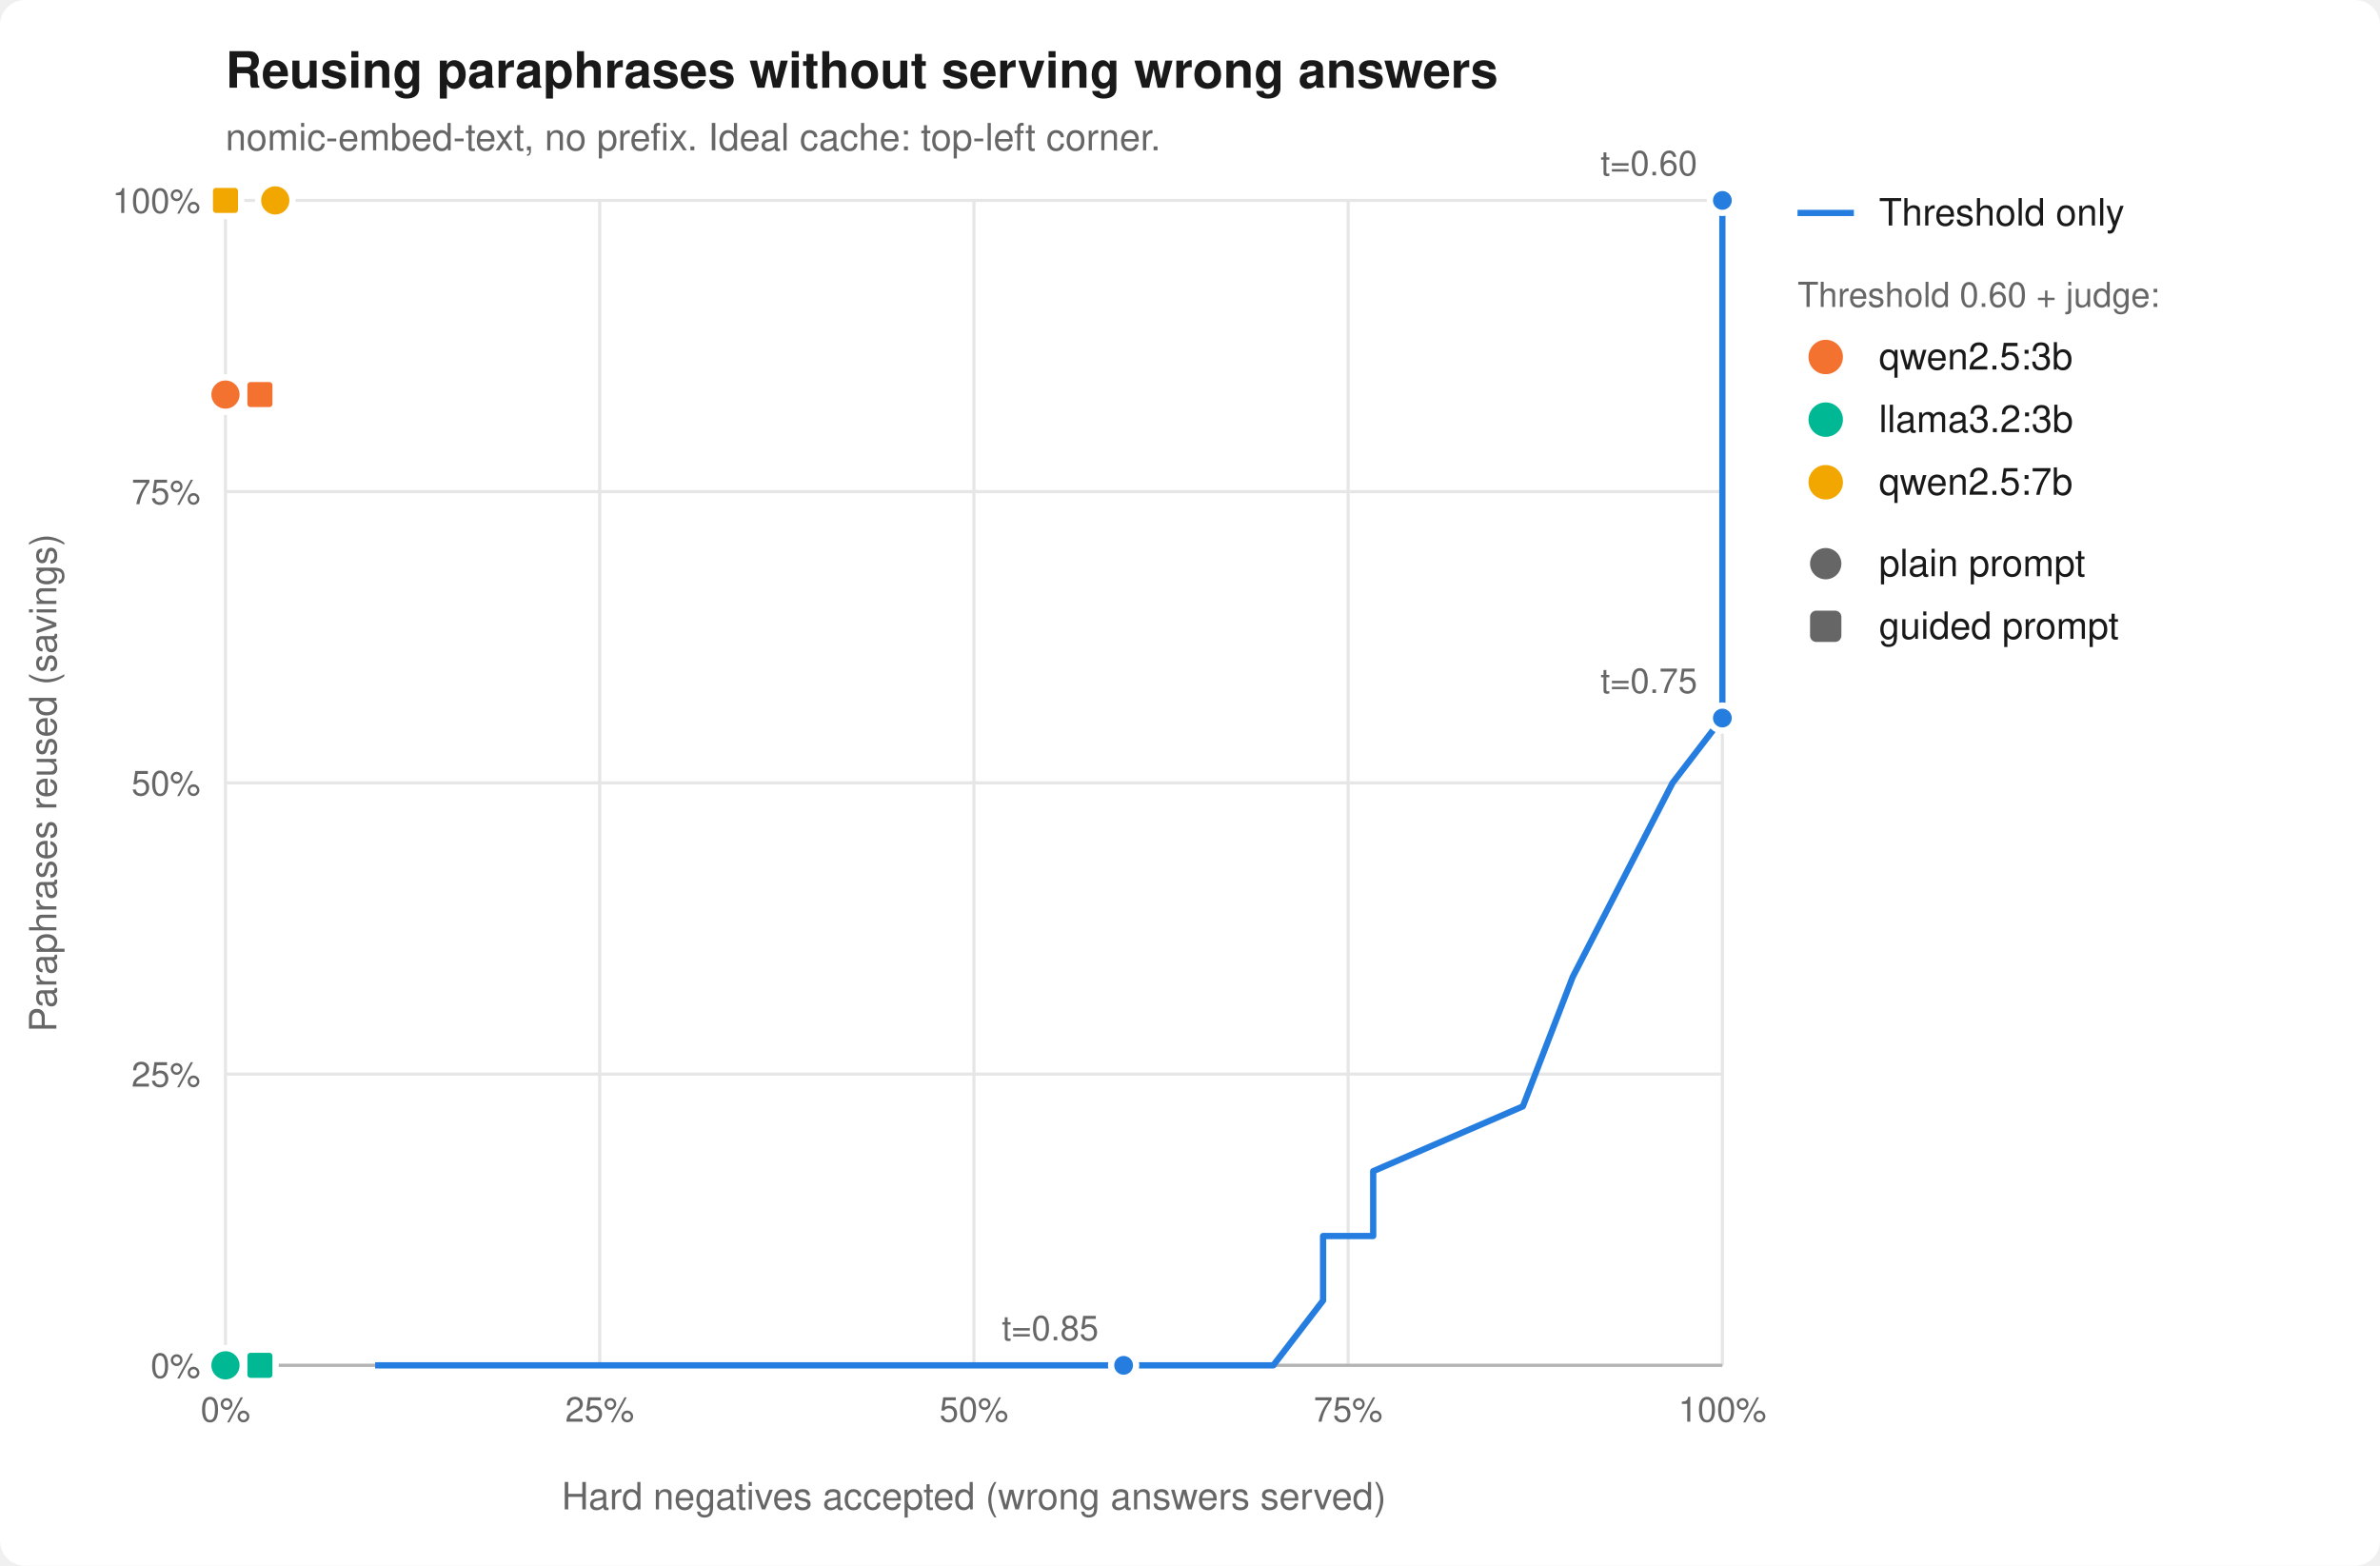
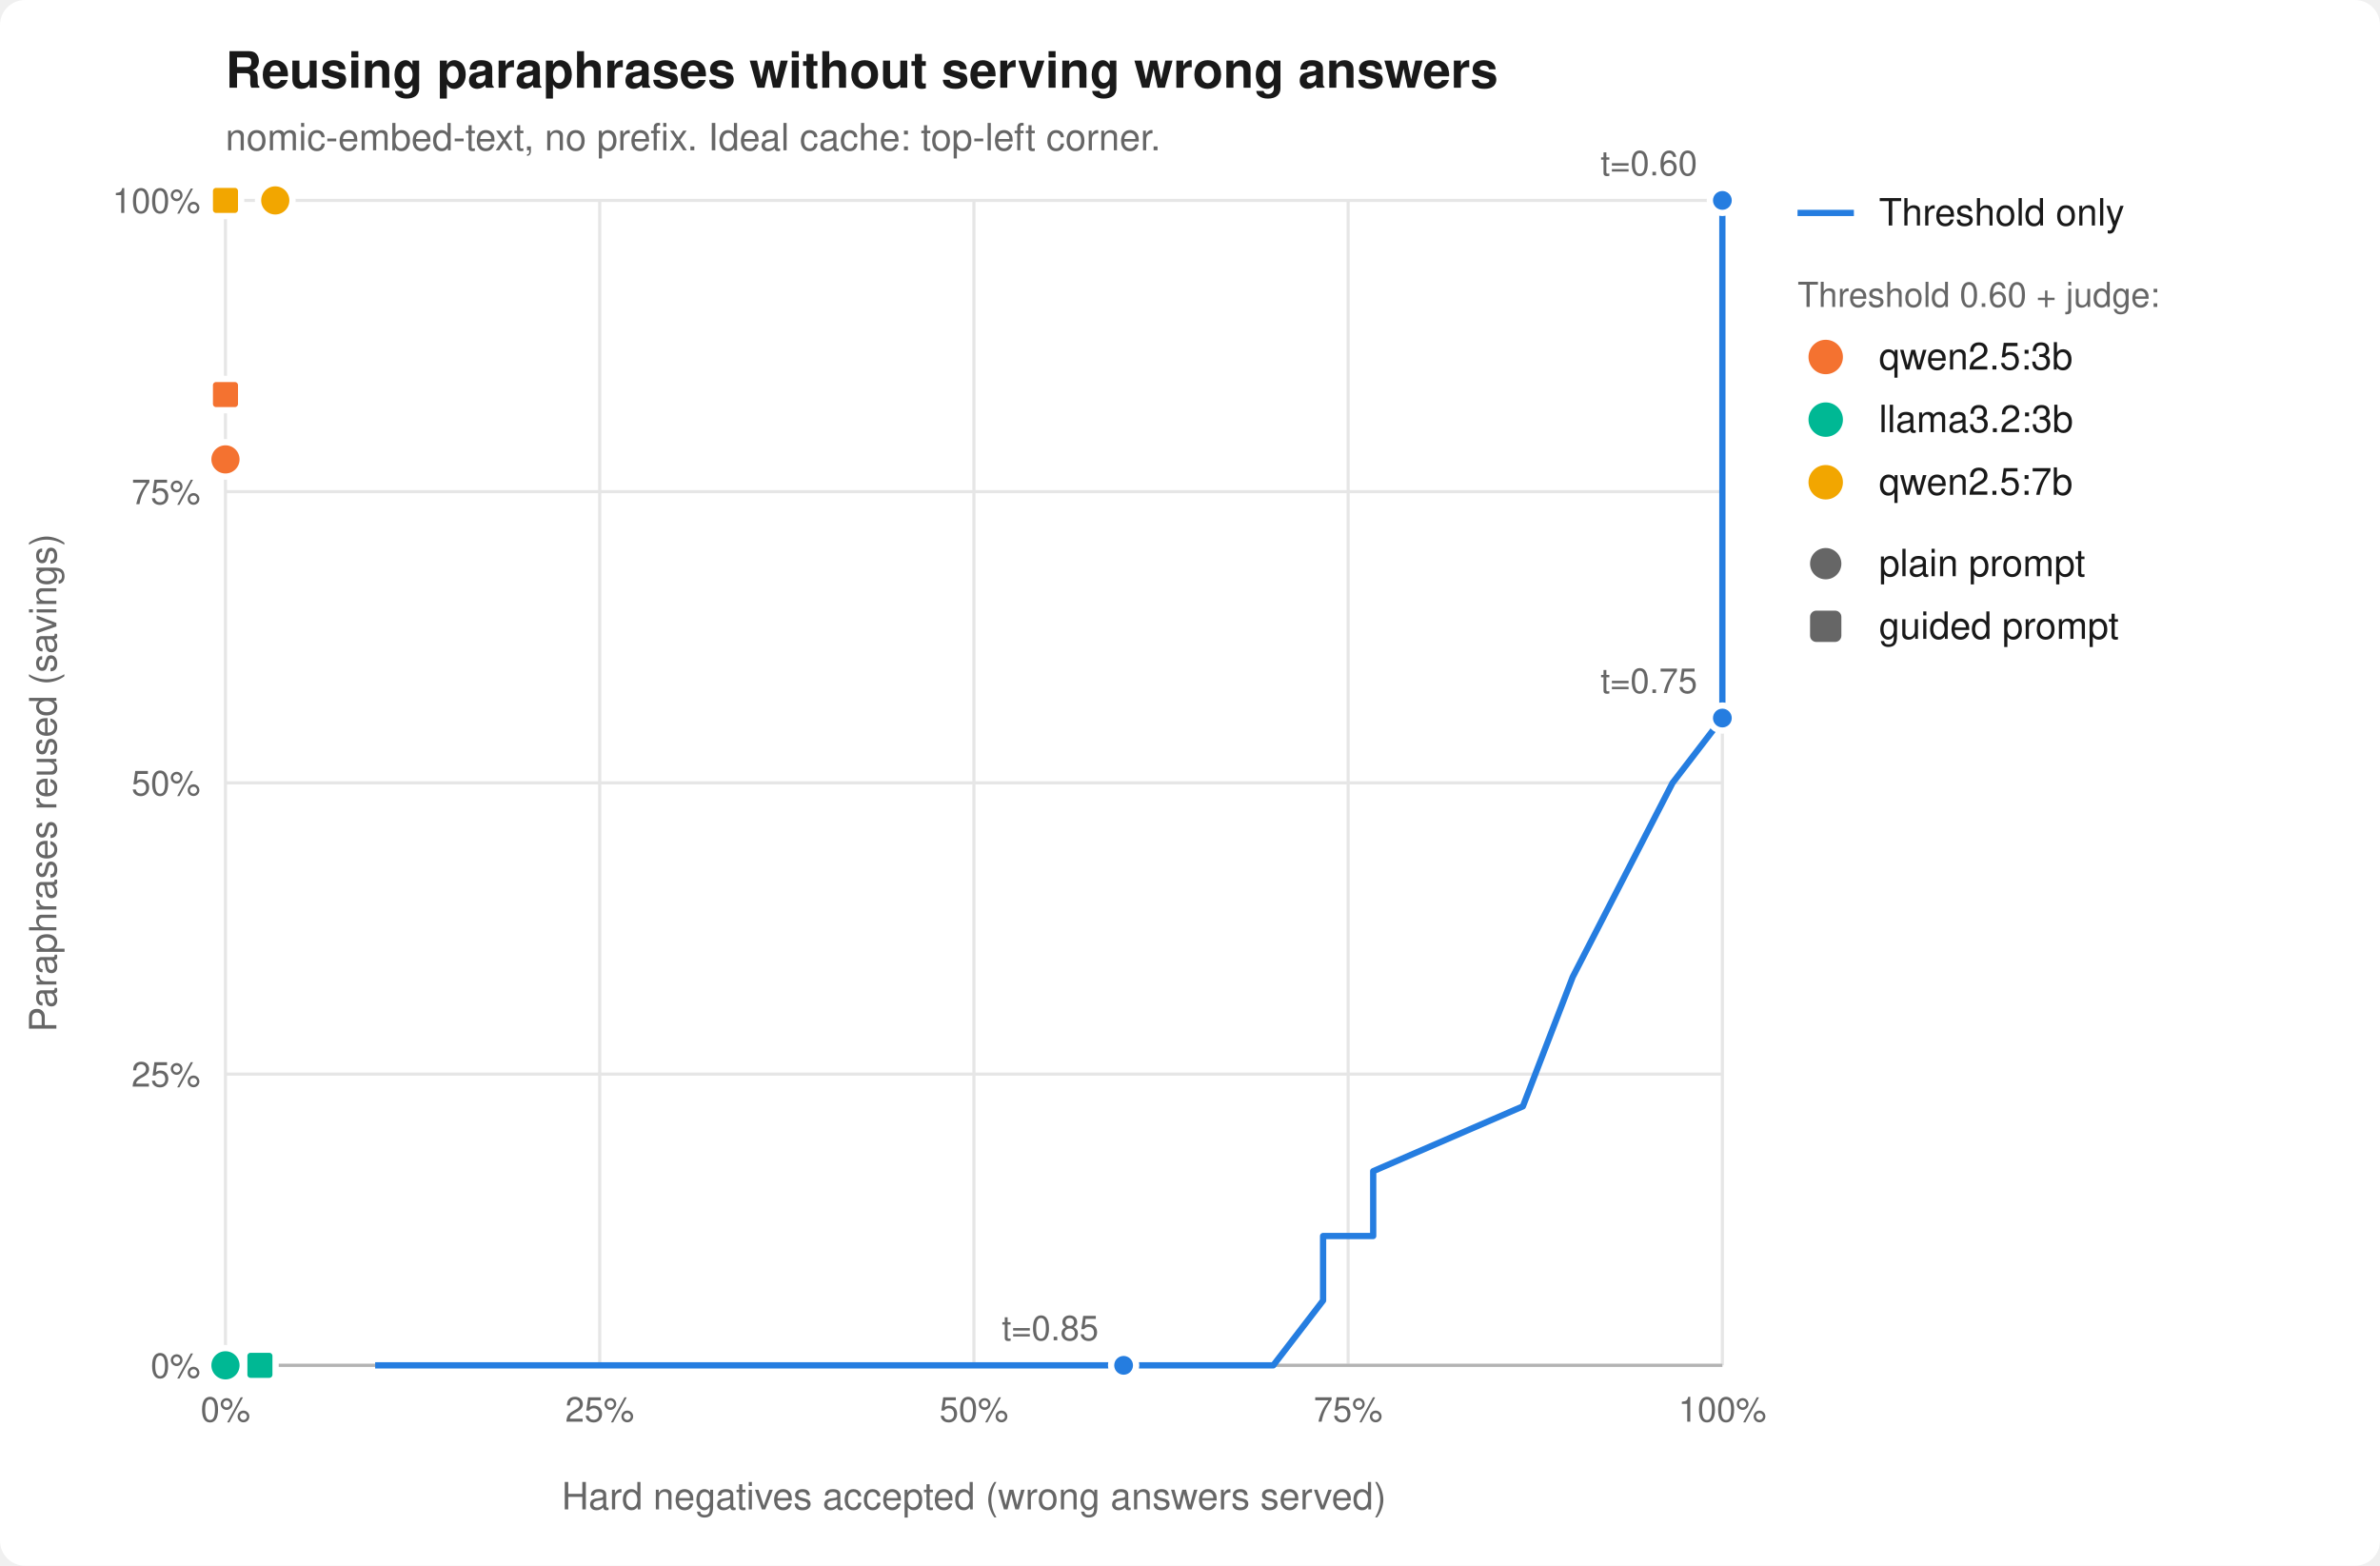
<svg xmlns="http://www.w3.org/2000/svg" viewBox="0 0 760 500" width="760" height="500" role="img" aria-labelledby="t d">
  <style>
  svg { font-family: -apple-system, BlinkMacSystemFont, "Segoe UI", Helvetica, Arial, sans-serif; }
  .surface { fill: #ffffff; } .text { fill: #191919; } .muted { fill: #666666; }
  .grid { stroke: #e6e6e6; stroke-width: 1; } .axis { stroke: #b3b3b3; stroke-width: 1; }
  .l1 { stroke: #257de0; fill: none; } .s1 { fill: #257de0; } .s2 { fill: #f47230; } .s3 { fill: #00b894; } .s4 { fill: #f2a600; }
  .s5 { fill: #ee7fac; } .s6 { fill: #008a17; } .ring { stroke: #ffffff; stroke-width: 2; }
  @media (prefers-color-scheme: dark) {
    .surface { fill: #191919; } .text { fill: #efefef; } .muted { fill: #9c9c9c; }
    .grid { stroke: #333333; } .axis { stroke: #555555; }
    .l1 { stroke: #338ced; } .s1 { fill: #338ced; } .s2 { fill: #e76624; } .s3 { fill: #00a888; } .s4 { fill: #d28e05; }
    .s5 { fill: #e24d8b; } .s6 { fill: #0aac23; } .ring { stroke: #191919; }
  }
</style>
  <rect class="surface" width="760" height="500" rx="8" />
  <text class="text" x="72" y="28" font-size="16" font-weight="600">Reusing paraphrases without serving wrong answers</text>
  <text class="muted" x="72" y="48" font-size="12">nomic-embed-text, no prefix. Ideal cache: top-left corner.</text>
  <line class="grid" x1="72.0" x2="550.0" y1="436.0" y2="436.0" />
  <line class="grid" x1="72.0" x2="72.0" y1="436.0" y2="64.0" />
  <text class="muted" x="64.0" y="440.0" font-size="11" text-anchor="end">0%</text>
  <text class="muted" x="72.0" y="454.0" font-size="11" text-anchor="middle">0%</text>
  <line class="grid" x1="72.0" x2="550.0" y1="343.0" y2="343.0" />
  <line class="grid" x1="191.5" x2="191.5" y1="436.0" y2="64.0" />
  <text class="muted" x="64.0" y="347.0" font-size="11" text-anchor="end">25%</text>
  <text class="muted" x="191.5" y="454.0" font-size="11" text-anchor="middle">25%</text>
  <line class="grid" x1="72.0" x2="550.0" y1="250.0" y2="250.0" />
  <line class="grid" x1="311.0" x2="311.0" y1="436.0" y2="64.0" />
  <text class="muted" x="64.0" y="254.0" font-size="11" text-anchor="end">50%</text>
  <text class="muted" x="311.0" y="454.0" font-size="11" text-anchor="middle">50%</text>
  <line class="grid" x1="72.0" x2="550.0" y1="157.0" y2="157.0" />
  <line class="grid" x1="430.5" x2="430.5" y1="436.0" y2="64.0" />
  <text class="muted" x="64.0" y="161.0" font-size="11" text-anchor="end">75%</text>
  <text class="muted" x="430.5" y="454.0" font-size="11" text-anchor="middle">75%</text>
  <line class="grid" x1="72.0" x2="550.0" y1="64.0" y2="64.0" />
  <line class="grid" x1="550.0" x2="550.0" y1="436.0" y2="64.0" />
  <text class="muted" x="64.0" y="68.0" font-size="11" text-anchor="end">100%</text>
  <text class="muted" x="550.0" y="454.0" font-size="11" text-anchor="middle">100%</text>
  <line class="axis" x1="72.0" x2="550.0" y1="436.0" y2="436.0" />
  <text class="muted" x="311.0" y="482" font-size="12" text-anchor="middle">Hard negatives accepted (wrong answers served)</text>
  <text class="muted" transform="translate(18 250.0) rotate(-90)" font-size="12" text-anchor="middle">Paraphrases reused (savings)</text>
  <polyline class="l1" stroke-width="2" stroke-linejoin="round" points="550.0,64.0 550.0,64.0 550.0,64.0 550.0,64.0 550.0,64.0 550.0,64.0 550.0,64.0 550.0,64.0 550.0,64.0 550.0,64.0 550.0,64.0 550.0,64.0 550.0,84.7 550.0,84.7 550.0,105.3 550.0,105.3 550.0,105.3 550.0,146.7 550.0,146.7 550.0,167.3 550.0,167.3 550.0,188.0 550.0,188.0 550.0,208.7 550.0,208.7 550.0,229.3 534.1,250.0 502.2,312.0 486.3,353.3 438.5,374.0 438.5,394.7 422.5,394.7 422.5,415.3 406.6,436.0 358.8,436.0 358.8,436.0 342.9,436.0 342.9,436.0 295.1,436.0 279.1,436.0 231.3,436.0 199.5,436.0 199.5,436.0 199.5,436.0 183.5,436.0 151.7,436.0 151.7,436.0 135.7,436.0 119.8,436.0 119.8,436.0" />
  <circle class="s1 ring" cx="550.0" cy="64.0" r="4" />
  <text class="muted" x="542.0" y="56.0" font-size="11" text-anchor="end">t=0.60</text>
  <circle class="s1 ring" cx="550.0" cy="229.3" r="4" />
  <text class="muted" x="542.0" y="221.3" font-size="11" text-anchor="end">t=0.75</text>
  <circle class="s1 ring" cx="358.8" cy="436.0" r="4" />
  <text class="muted" x="350.8" y="428.0" font-size="11" text-anchor="end">t=0.85</text>
-   <circle class="s2 ring" cx="72.0" cy="126.0" r="5.5" />
-   <rect class="s2 ring" x="78.0" y="121.0" width="10" height="10" rx="2" />
+   <circle class="s2 ring" cx="72.0" cy="146.7" r="5.5" />
+   <rect class="s2 ring" x="67.0" y="121.0" width="10" height="10" rx="2" />
  <circle class="s3 ring" cx="72.0" cy="436.0" r="5.5" />
  <rect class="s3 ring" x="78.0" y="431.0" width="10" height="10" rx="2" />
  <circle class="s4 ring" cx="87.9" cy="64.0" r="5.5" />
  <rect class="s4 ring" x="67.0" y="59.0" width="10" height="10" rx="2" />
  <line class="l1" x1="574" x2="592" y1="68" y2="68" stroke-width="2" />
  <text class="text" x="600" y="72" font-size="12">Threshold only</text>
  <text class="muted" x="574" y="98" font-size="11">Threshold 0.60 + judge:</text>
  <circle class="s2" cx="583" cy="114" r="5.5" />
  <text class="text" x="600" y="118" font-size="12">qwen2.5:3b</text>
  <circle class="s3" cx="583" cy="134" r="5.5" />
  <text class="text" x="600" y="138" font-size="12">llama3.2:3b</text>
  <circle class="s4" cx="583" cy="154" r="5.5" />
  <text class="text" x="600" y="158" font-size="12">qwen2.5:7b</text>
  <circle class="muted" cx="583" cy="180" r="5" />
  <text class="text" x="600" y="184" font-size="12">plain prompt</text>
  <rect class="muted" x="578" y="195" width="10" height="10" rx="2" />
  <text class="text" x="600" y="204" font-size="12">guided prompt</text>
</svg>
